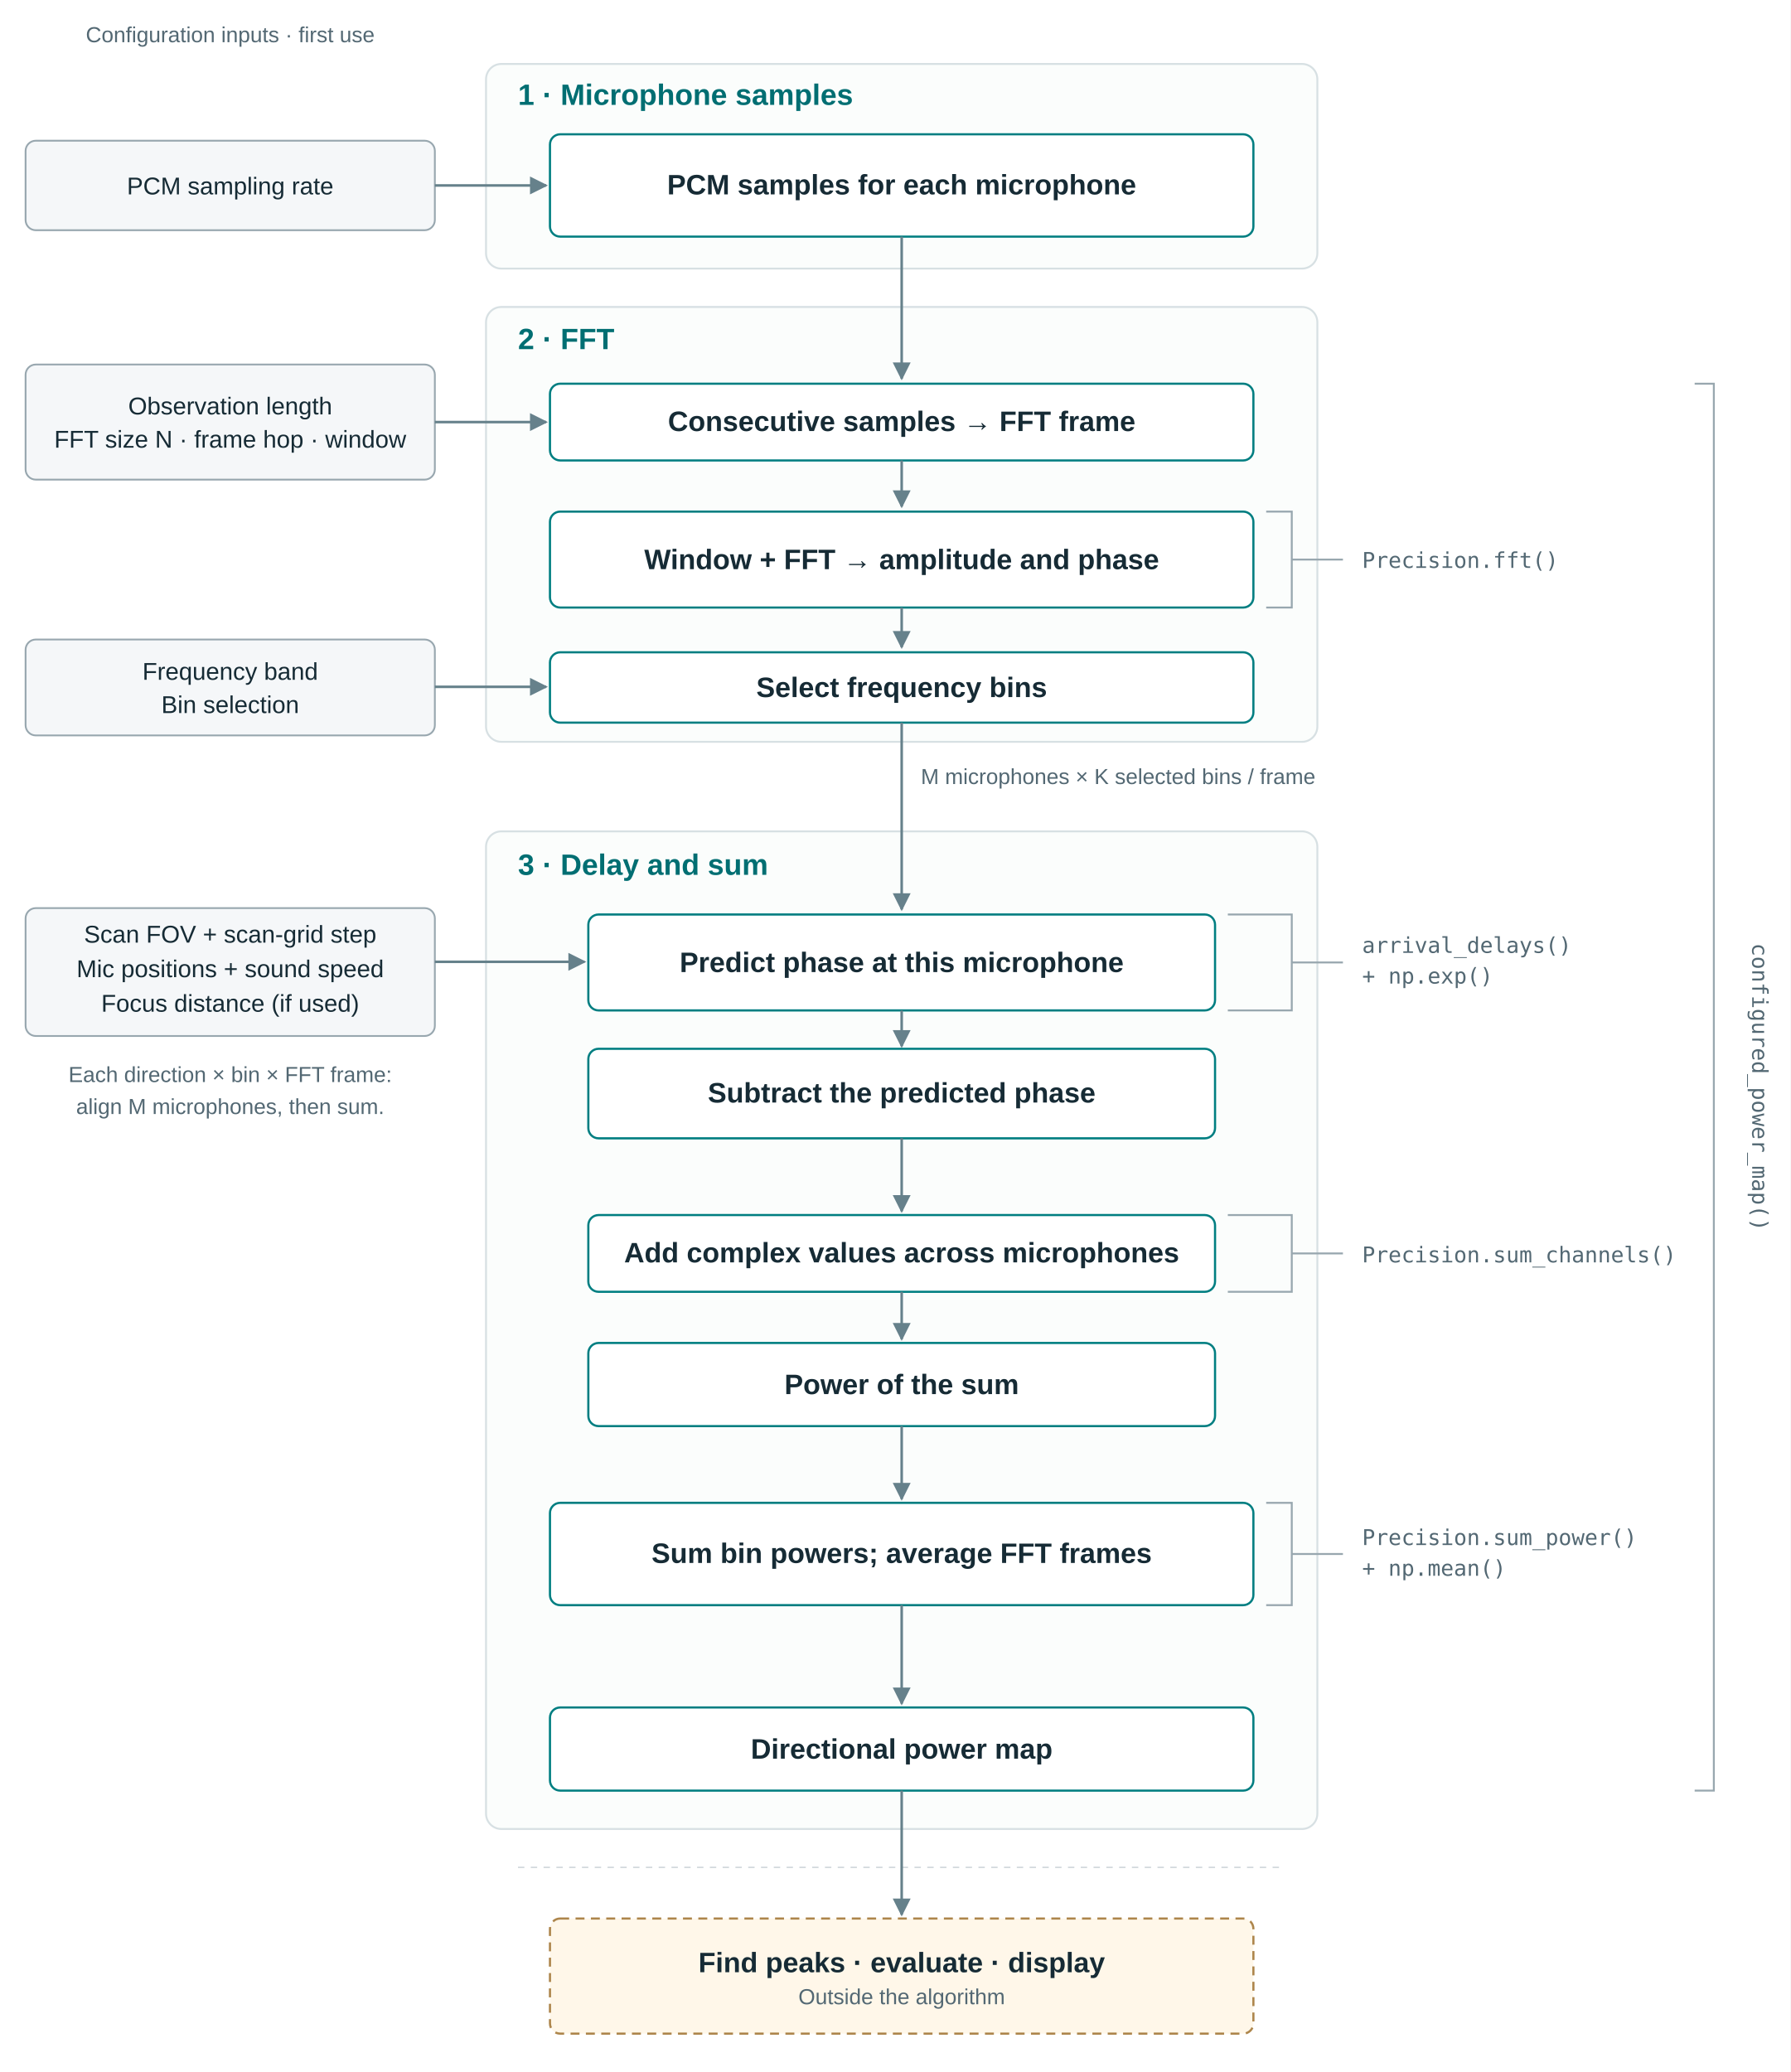
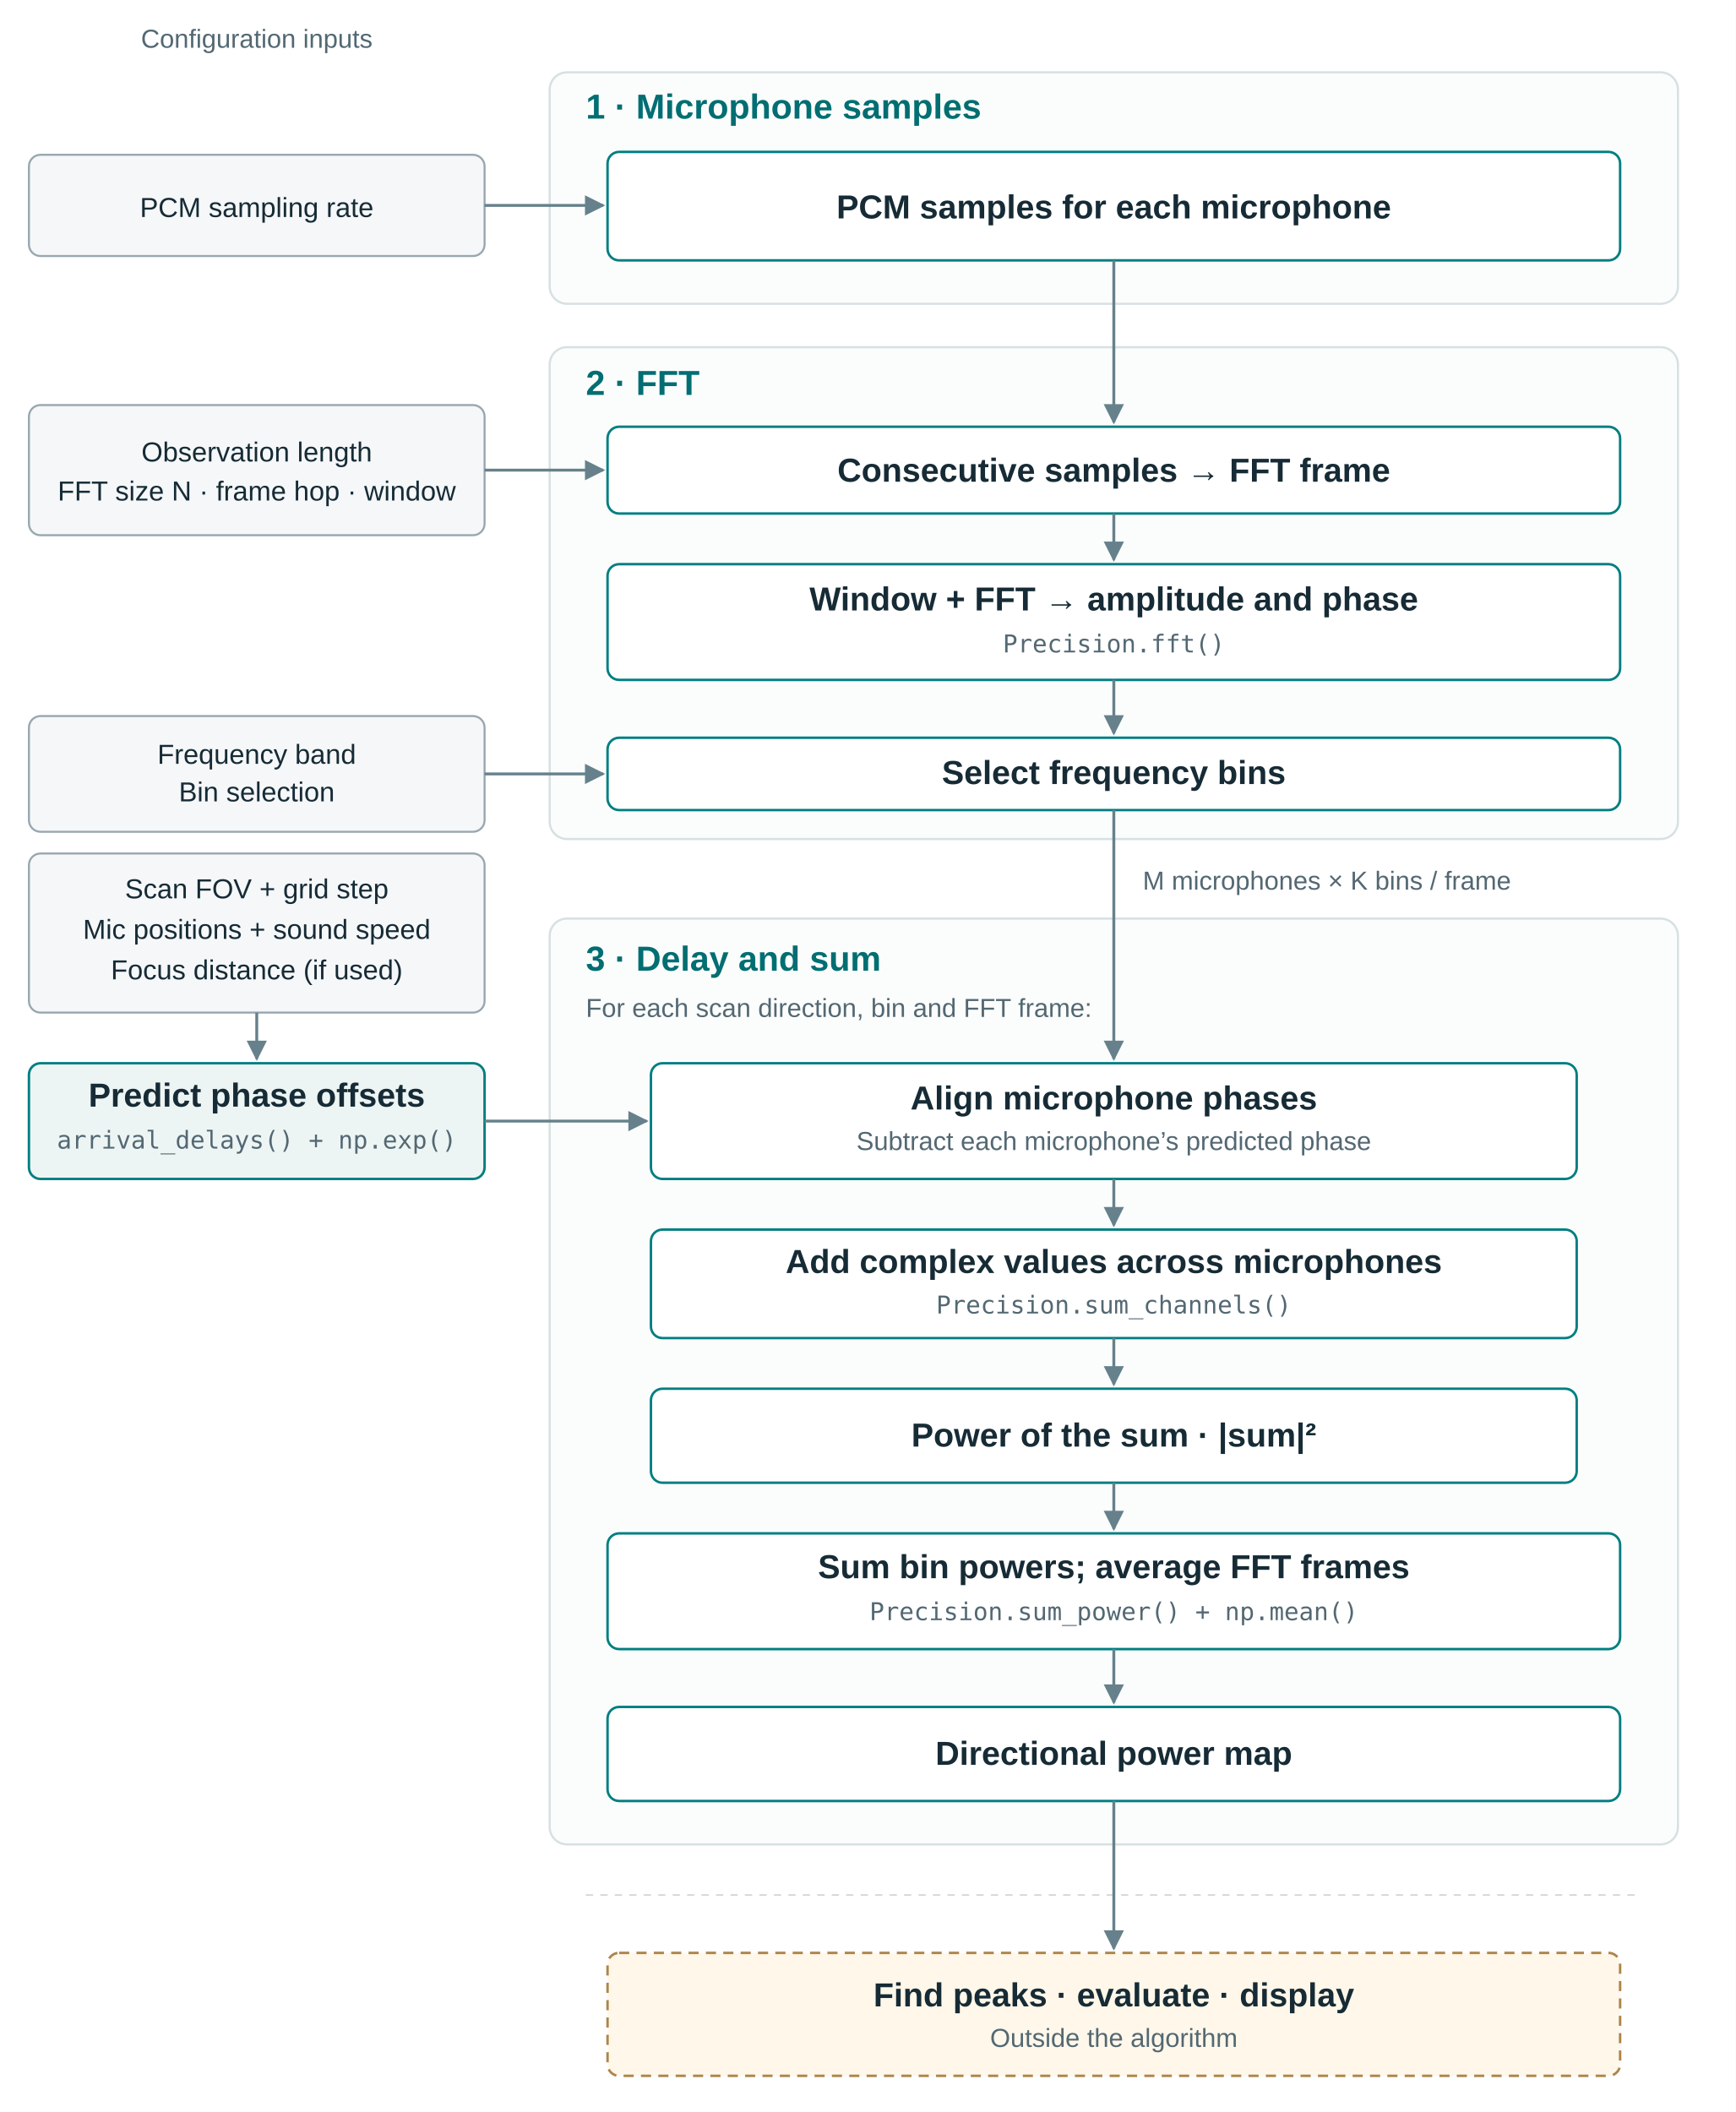
- <svg xmlns="http://www.w3.org/2000/svg" viewBox="0 0 1400 1620" role="img" aria-labelledby="title desc">
+ <svg xmlns="http://www.w3.org/2000/svg" viewBox="0 0 1200 1460" role="img" aria-labelledby="title desc">
  <defs>
    <marker id="arrow" viewBox="0 0 10 10" refX="9" refY="5" markerWidth="7" markerHeight="7" orient="auto">
      <path d="M0 0L10 5L0 10Z" fill="#66818b" />
    </marker>
  </defs>
-   <style>text{font-family:'Segoe UI',Arial,sans-serif;fill:#162b35}.label{font-size:22px;font-weight:600}.small{font-size:17px;fill:#536873}.code{font-family:Consolas,monospace;font-size:17px;fill:#536873}.inputtext{font-size:19px}.heading{font-size:23px;font-weight:700;fill:#006e72}.section{fill:#fbfdfc;stroke:#d7e0e3;stroke-width:1.5}.block{fill:white;stroke:#007e81;stroke-width:1.7}.input{fill:#f5f7f9;stroke:#98a7af;stroke-width:1.4}.output{fill:#fff7e9;stroke:#ad854b;stroke-width:1.7;stroke-dasharray:7 5}.arrow{fill:none;stroke:#66818b;stroke-width:2;marker-end:url(#arrow)}</style>
-   <rect width="1400" height="1620" fill="white" />
-   <text x="180" y="33" text-anchor="middle" class="small">Configuration inputs · first use</text>
-   <rect x="380" y="50" width="650" height="160" rx="12" class="section" />
+   <style>
+ text{font-family:'Segoe UI',Arial,sans-serif;fill:#162b35}
+ .label{font-size:23px;font-weight:600}.small{font-size:18px;fill:#536873}
+ .code{font-family:Consolas,monospace;font-size:17px;fill:#536873}
+ .inputtext{font-size:19px}.heading{font-size:24px;font-weight:700;fill:#006e72}
+ .section{fill:#fbfdfc;stroke:#d7e0e3;stroke-width:1.5}
+ .block{fill:white;stroke:#007e81;stroke-width:1.7}
+ .input{fill:#f5f7f9;stroke:#98a7af;stroke-width:1.4}
+ .steering{fill:#edf5f4;stroke:#007e81;stroke-width:1.7}
+ .output{fill:#fff7e9;stroke:#ad854b;stroke-width:1.7;stroke-dasharray:7 5}
+ .arrow{fill:none;stroke:#66818b;stroke-width:2;marker-end:url(#arrow)}
+ </style>
+   <rect width="1200" height="1460" fill="white" />
+   <rect x="380" y="50" width="780" height="160" rx="12" class="section" />
+   <rect x="380" y="240" width="780" height="340" rx="12" class="section" />
+   <rect x="380" y="635" width="780" height="640" rx="12" class="section" />
+   <text x="177.5" y="33" text-anchor="middle" class="small">Configuration inputs</text>
  <text x="405" y="82" class="heading">1 · Microphone samples</text>
-   <rect x="380" y="240" width="650" height="340" rx="12" class="section" />
+   <rect x="420" y="105" width="700" height="75" rx="8" class="block" />
+   <text x="770" y="151" text-anchor="middle" class="label">PCM samples for each microphone</text>
+   <rect x="20" y="107" width="315" height="70" rx="8" class="input" />
+   <text x="177.5" y="150" text-anchor="middle" class="inputtext">PCM sampling rate</text>
+   <path d="M335 142H417" class="arrow" />
+   <path d="M770 180V292" class="arrow" />
  <text x="405" y="273" class="heading">2 · FFT</text>
-   <rect x="380" y="650" width="650" height="780" rx="12" class="section" />
-   <text x="405" y="684" class="heading">3 · Delay and sum</text>
-   <rect x="430" y="105" width="550" height="80" rx="8" class="block" />
-   <text x="705.0" y="152" text-anchor="middle" class="label">PCM samples for each microphone</text>
-   <rect x="20" y="110" width="320" height="70" rx="8" class="input" />
-   <text x="180" y="152.0" text-anchor="middle" class="inputtext">PCM sampling rate</text>
-   <path d="M340 145H427" class="arrow" />
-   <path d="M705 185V296" class="arrow" />
-   <rect x="430" y="300" width="550" height="60" rx="8" class="block" />
-   <text x="705.0" y="337" text-anchor="middle" class="label">Consecutive samples → FFT frame</text>
-   <rect x="20" y="285" width="320" height="90" rx="8" class="input" />
-   <text x="180" y="324.0" text-anchor="middle" class="inputtext">Observation length</text>
-   <text x="180" y="350.0" text-anchor="middle" class="inputtext">FFT size N · frame hop · window</text>
-   <path d="M340 330H427" class="arrow" />
-   <path d="M705 360V396" class="arrow" />
-   <rect x="430" y="400" width="550" height="75" rx="8" class="block" />
-   <text x="705.0" y="445" text-anchor="middle" class="label">Window + FFT → amplitude and phase</text>
-   <path d="M705 475V506" class="arrow" />
-   <rect x="430" y="510" width="550" height="55" rx="8" class="block" />
-   <text x="705.0" y="545" text-anchor="middle" class="label">Select frequency bins</text>
-   <rect x="20" y="500" width="320" height="75" rx="8" class="input" />
-   <text x="180" y="531.5" text-anchor="middle" class="inputtext">Frequency band</text>
-   <text x="180" y="557.5" text-anchor="middle" class="inputtext">Bin selection</text>
-   <path d="M340 537H427" class="arrow" />
-   <path d="M705 565V711" class="arrow" />
-   <text x="720" y="613" class="small">M microphones × K selected bins / frame</text>
-   <rect x="460" y="715" width="490" height="75" rx="8" class="block" />
-   <text x="705.0" y="760" text-anchor="middle" class="label">Predict phase at this microphone</text>
-   <rect x="20" y="710" width="320" height="100" rx="8" class="input" />
-   <text x="180" y="737" text-anchor="middle" class="inputtext">Scan FOV + scan-grid step</text>
-   <text x="180" y="764" text-anchor="middle" class="inputtext">Mic positions + sound speed</text>
-   <text x="180" y="791" text-anchor="middle" class="inputtext">Focus distance (if used)</text>
-   <path d="M340 752H457" class="arrow" />
-   <text x="180" y="846" text-anchor="middle" class="small">Each direction × bin × FFT frame:</text>
-   <text x="180" y="871" text-anchor="middle" class="small">align M microphones, then sum.</text>
-   <path d="M705 790V818" class="arrow" />
-   <rect x="460" y="820" width="490" height="70" rx="8" class="block" />
-   <text x="705.0" y="862" text-anchor="middle" class="label">Subtract the predicted phase</text>
-   <path d="M705 890V947" class="arrow" />
-   <rect x="460" y="950" width="490" height="60" rx="8" class="block" />
-   <text x="705.0" y="987" text-anchor="middle" class="label">Add complex values across microphones</text>
-   <path d="M705 1010V1047" class="arrow" />
-   <rect x="460" y="1050" width="490" height="65" rx="8" class="block" />
-   <text x="705.0" y="1090" text-anchor="middle" class="label">Power of the sum</text>
-   <path d="M705 1115V1172" class="arrow" />
-   <rect x="430" y="1175" width="550" height="80" rx="8" class="block" />
-   <text x="705.0" y="1222" text-anchor="middle" class="label">Sum bin powers; average FFT frames</text>
-   <path d="M705 1255V1332" class="arrow" />
-   <rect x="430" y="1335" width="550" height="65" rx="8" class="block" />
-   <text x="705.0" y="1375" text-anchor="middle" class="label">Directional power map</text>
-   <path d="M405 1460H1005" fill="none" stroke="#ccd4d8" stroke-dasharray="5 5" />
-   <path d="M705 1400V1497" class="arrow" />
-   <rect x="430" y="1500" width="550" height="90" rx="8" class="output" />
-   <text x="705.0" y="1542" text-anchor="middle" class="label">Find peaks · evaluate · display</text>
-   <text x="705" y="1567" text-anchor="middle" class="small">Outside the algorithm</text>
-   <g fill="none" stroke="#98a7af" stroke-width="1.5">
-     <path d="M1325 300H1340V1400H1325" />
-     <path d="M990 400H1010V475H990 M1010 437.5H1050" />
-     <path d="M960 715H1010V790H960 M1010 752.5H1050" />
-     <path d="M960 950H1010V1010H960 M1010 980H1050" />
-     <path d="M990 1175H1010V1255H990 M1010 1215H1050" />
-   </g>
-   <text x="1370" y="850" text-anchor="middle" transform="rotate(90 1370 850)" class="code">configured_power_map()</text>
-   <text x="1065" y="444" class="code">Precision.fft()</text>
-   <text x="1065" y="745" class="code">arrival_delays()</text>
-   <text x="1065" y="769" class="code">+ np.exp()</text>
-   <text x="1065" y="987" class="code">Precision.sum_channels()</text>
-   <text x="1065" y="1208" class="code">Precision.sum_power()</text>
-   <text x="1065" y="1232" class="code">+ np.mean()</text>
+   <rect x="420" y="295" width="700" height="60" rx="8" class="block" />
+   <text x="770" y="333" text-anchor="middle" class="label">Consecutive samples → FFT frame</text>
+   <rect x="20" y="280" width="315" height="90" rx="8" class="input" />
+   <text x="177.5" y="319" text-anchor="middle" class="inputtext">Observation length</text>
+   <text x="177.5" y="346" text-anchor="middle" class="inputtext">FFT size N · frame hop · window</text>
+   <path d="M335 325H417" class="arrow" />
+   <path d="M770 355V387" class="arrow" />
+   <rect x="420" y="390" width="700" height="80" rx="8" class="block" />
+   <text x="770" y="422" text-anchor="middle" class="label">Window + FFT → amplitude and phase</text>
+   <text x="770" y="451" text-anchor="middle" class="code">Precision.fft()</text>
+   <path d="M770 470V507" class="arrow" />
+   <rect x="420" y="510" width="700" height="50" rx="8" class="block" />
+   <text x="770" y="542" text-anchor="middle" class="label">Select frequency bins</text>
+   <rect x="20" y="495" width="315" height="80" rx="8" class="input" />
+   <text x="177.5" y="528" text-anchor="middle" class="inputtext">Frequency band</text>
+   <text x="177.5" y="554" text-anchor="middle" class="inputtext">Bin selection</text>
+   <path d="M335 535H417" class="arrow" />
+   <path d="M770 560V732" class="arrow" />
+   <text x="790" y="615" class="small">M microphones × K bins / frame</text>
+   <text x="405" y="671" class="heading">3 · Delay and sum</text>
+   <text x="405" y="703" class="small">For each scan direction, bin and FFT frame:</text>
+   <rect x="20" y="590" width="315" height="110" rx="8" class="input" />
+   <text x="177.5" y="621" text-anchor="middle" class="inputtext">Scan FOV + grid step</text>
+   <text x="177.5" y="649" text-anchor="middle" class="inputtext">Mic positions + sound speed</text>
+   <text x="177.5" y="677" text-anchor="middle" class="inputtext">Focus distance (if used)</text>
+   <path d="M177.5 700V732" class="arrow" />
+   <rect x="20" y="735" width="315" height="80" rx="8" class="steering" />
+   <text x="177.5" y="765" text-anchor="middle" class="label">Predict phase offsets</text>
+   <text x="177.5" y="794" text-anchor="middle" class="code">arrival_delays() + np.exp()</text>
+   <path d="M335 775H447" class="arrow" />
+   <rect x="450" y="735" width="640" height="80" rx="8" class="block" />
+   <text x="770" y="767" text-anchor="middle" class="label">Align microphone phases</text>
+   <text x="770" y="795" text-anchor="middle" class="small">Subtract each microphone’s predicted phase</text>
+   <path d="M770 815V847" class="arrow" />
+   <rect x="450" y="850" width="640" height="75" rx="8" class="block" />
+   <text x="770" y="880" text-anchor="middle" class="label">Add complex values across microphones</text>
+   <text x="770" y="908" text-anchor="middle" class="code">Precision.sum_channels()</text>
+   <path d="M770 925V957" class="arrow" />
+   <rect x="450" y="960" width="640" height="65" rx="8" class="block" />
+   <text x="770" y="1000" text-anchor="middle" class="label">Power of the sum · |sum|²</text>
+   <path d="M770 1025V1057" class="arrow" />
+   <rect x="420" y="1060" width="700" height="80" rx="8" class="block" />
+   <text x="770" y="1091" text-anchor="middle" class="label">Sum bin powers; average FFT frames</text>
+   <text x="770" y="1120" text-anchor="middle" class="code">Precision.sum_power() + np.mean()</text>
+   <path d="M770 1140V1177" class="arrow" />
+   <rect x="420" y="1180" width="700" height="65" rx="8" class="block" />
+   <text x="770" y="1220" text-anchor="middle" class="label">Directional power map</text>
+   <path d="M405 1310H1135" fill="none" stroke="#ccd4d8" stroke-dasharray="5 5" />
+   <path d="M770 1245V1347" class="arrow" />
+   <rect x="420" y="1350" width="700" height="85" rx="8" class="output" />
+   <text x="770" y="1387" text-anchor="middle" class="label">Find peaks · evaluate · display</text>
+   <text x="770" y="1415" text-anchor="middle" class="small">Outside the algorithm</text>
</svg>
